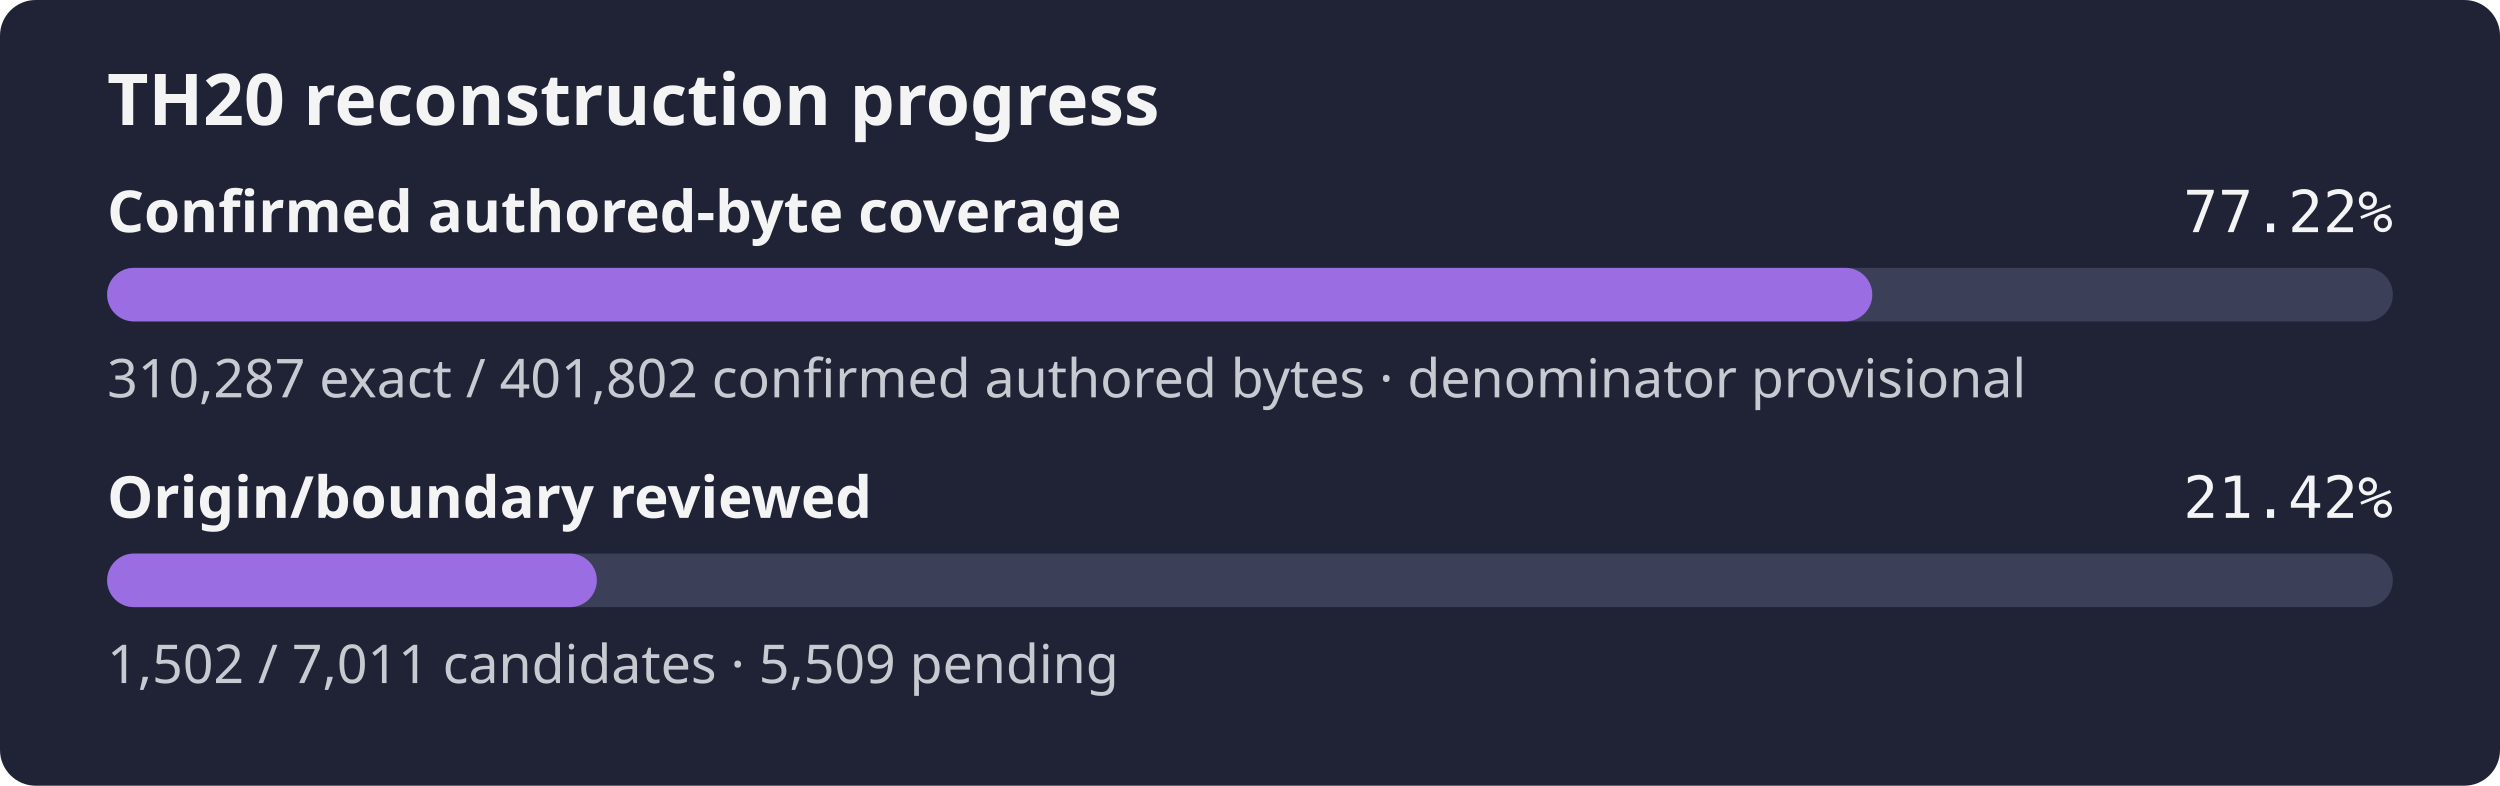
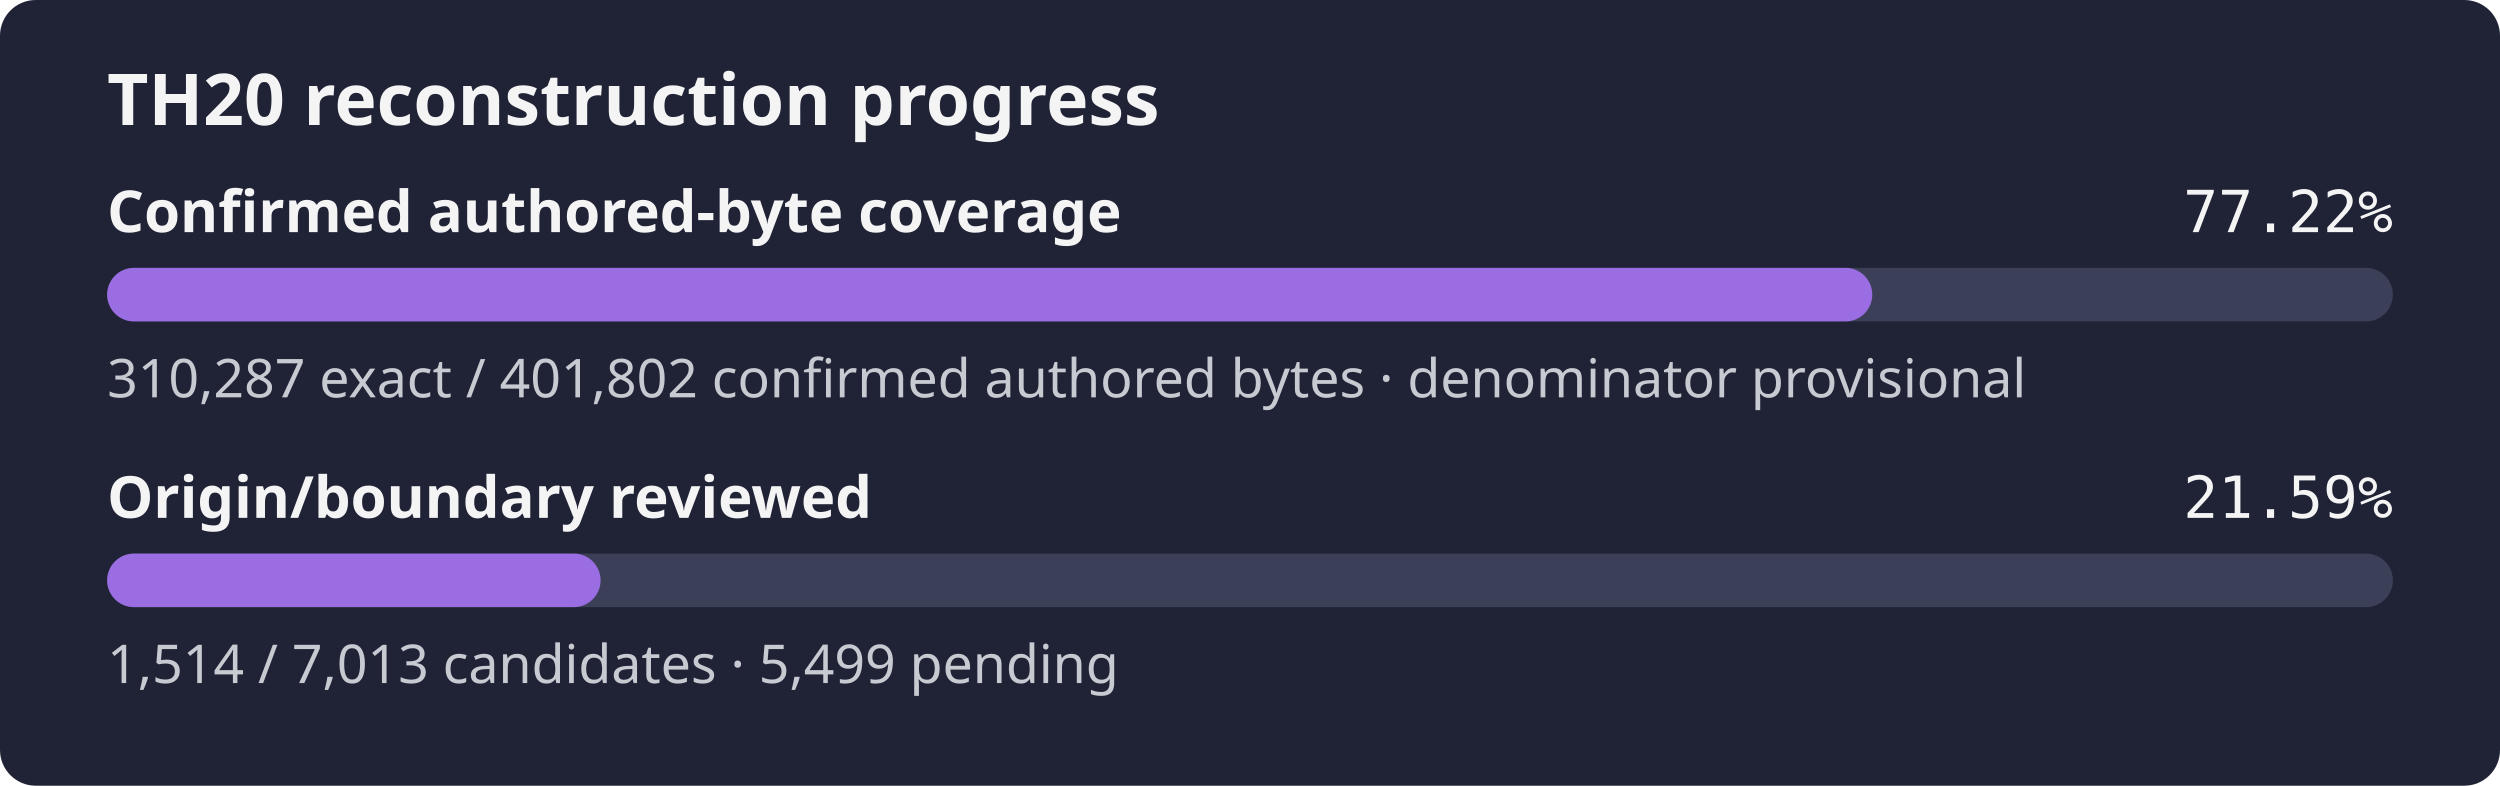
- <svg xmlns="http://www.w3.org/2000/svg" width="560" height="176" role="img" aria-label="TH20 reconstruction progress: 77.22% of the confirmed authored-byte set is exact, origin review 21.42%">
+ <svg xmlns="http://www.w3.org/2000/svg" width="560" height="176" role="img" aria-label="TH20 reconstruction progress: 77.22% of the confirmed authored-byte set is exact, origin review 21.59%">
  <rect width="560" height="176" rx="8" fill="#1f2335" />
  <text x="24" y="28" fill="#f4f4f5" font-family="sans-serif" font-size="16" font-weight="600">TH20 reconstruction progress</text>
  <text x="24" y="52" fill="#f4f4f5" font-family="sans-serif" font-size="13" font-weight="600">Confirmed authored-byte coverage</text>
  <text x="536" y="52" fill="#f4f4f5" text-anchor="end" font-family="monospace" font-size="13">77.22%</text>
  <rect x="24" y="60" width="512" height="12" rx="6" fill="#3b4058" />
  <rect x="24" y="60" width="395.39" height="12" rx="6" fill="#9b6de3" />
  <text x="24" y="89" fill="#c8cad2" font-family="sans-serif" font-size="12">310,287 exact / 401,802 confirmed authored bytes · denominator provisional</text>
  <text x="24" y="116" fill="#f4f4f5" font-family="sans-serif" font-size="13" font-weight="600">Origin/boundary reviewed</text>
-   <text x="536" y="116" fill="#f4f4f5" text-anchor="end" font-family="monospace" font-size="13">21.42%</text>
+   <text x="536" y="116" fill="#f4f4f5" text-anchor="end" font-family="monospace" font-size="13">21.59%</text>
  <rect x="24" y="124" width="512" height="12" rx="6" fill="#3b4058" />
-   <rect x="24" y="124" width="109.69" height="12" rx="6" fill="#9b6de3" />
-   <text x="24" y="153" fill="#c8cad2" font-family="sans-serif" font-size="12">1,502 / 7,011 candidates · 5,509 pending</text>
+   <rect x="24" y="124" width="110.53" height="12" rx="6" fill="#9b6de3" />
+   <text x="24" y="153" fill="#c8cad2" font-family="sans-serif" font-size="12">1,514 / 7,013 candidates · 5,499 pending</text>
</svg>
